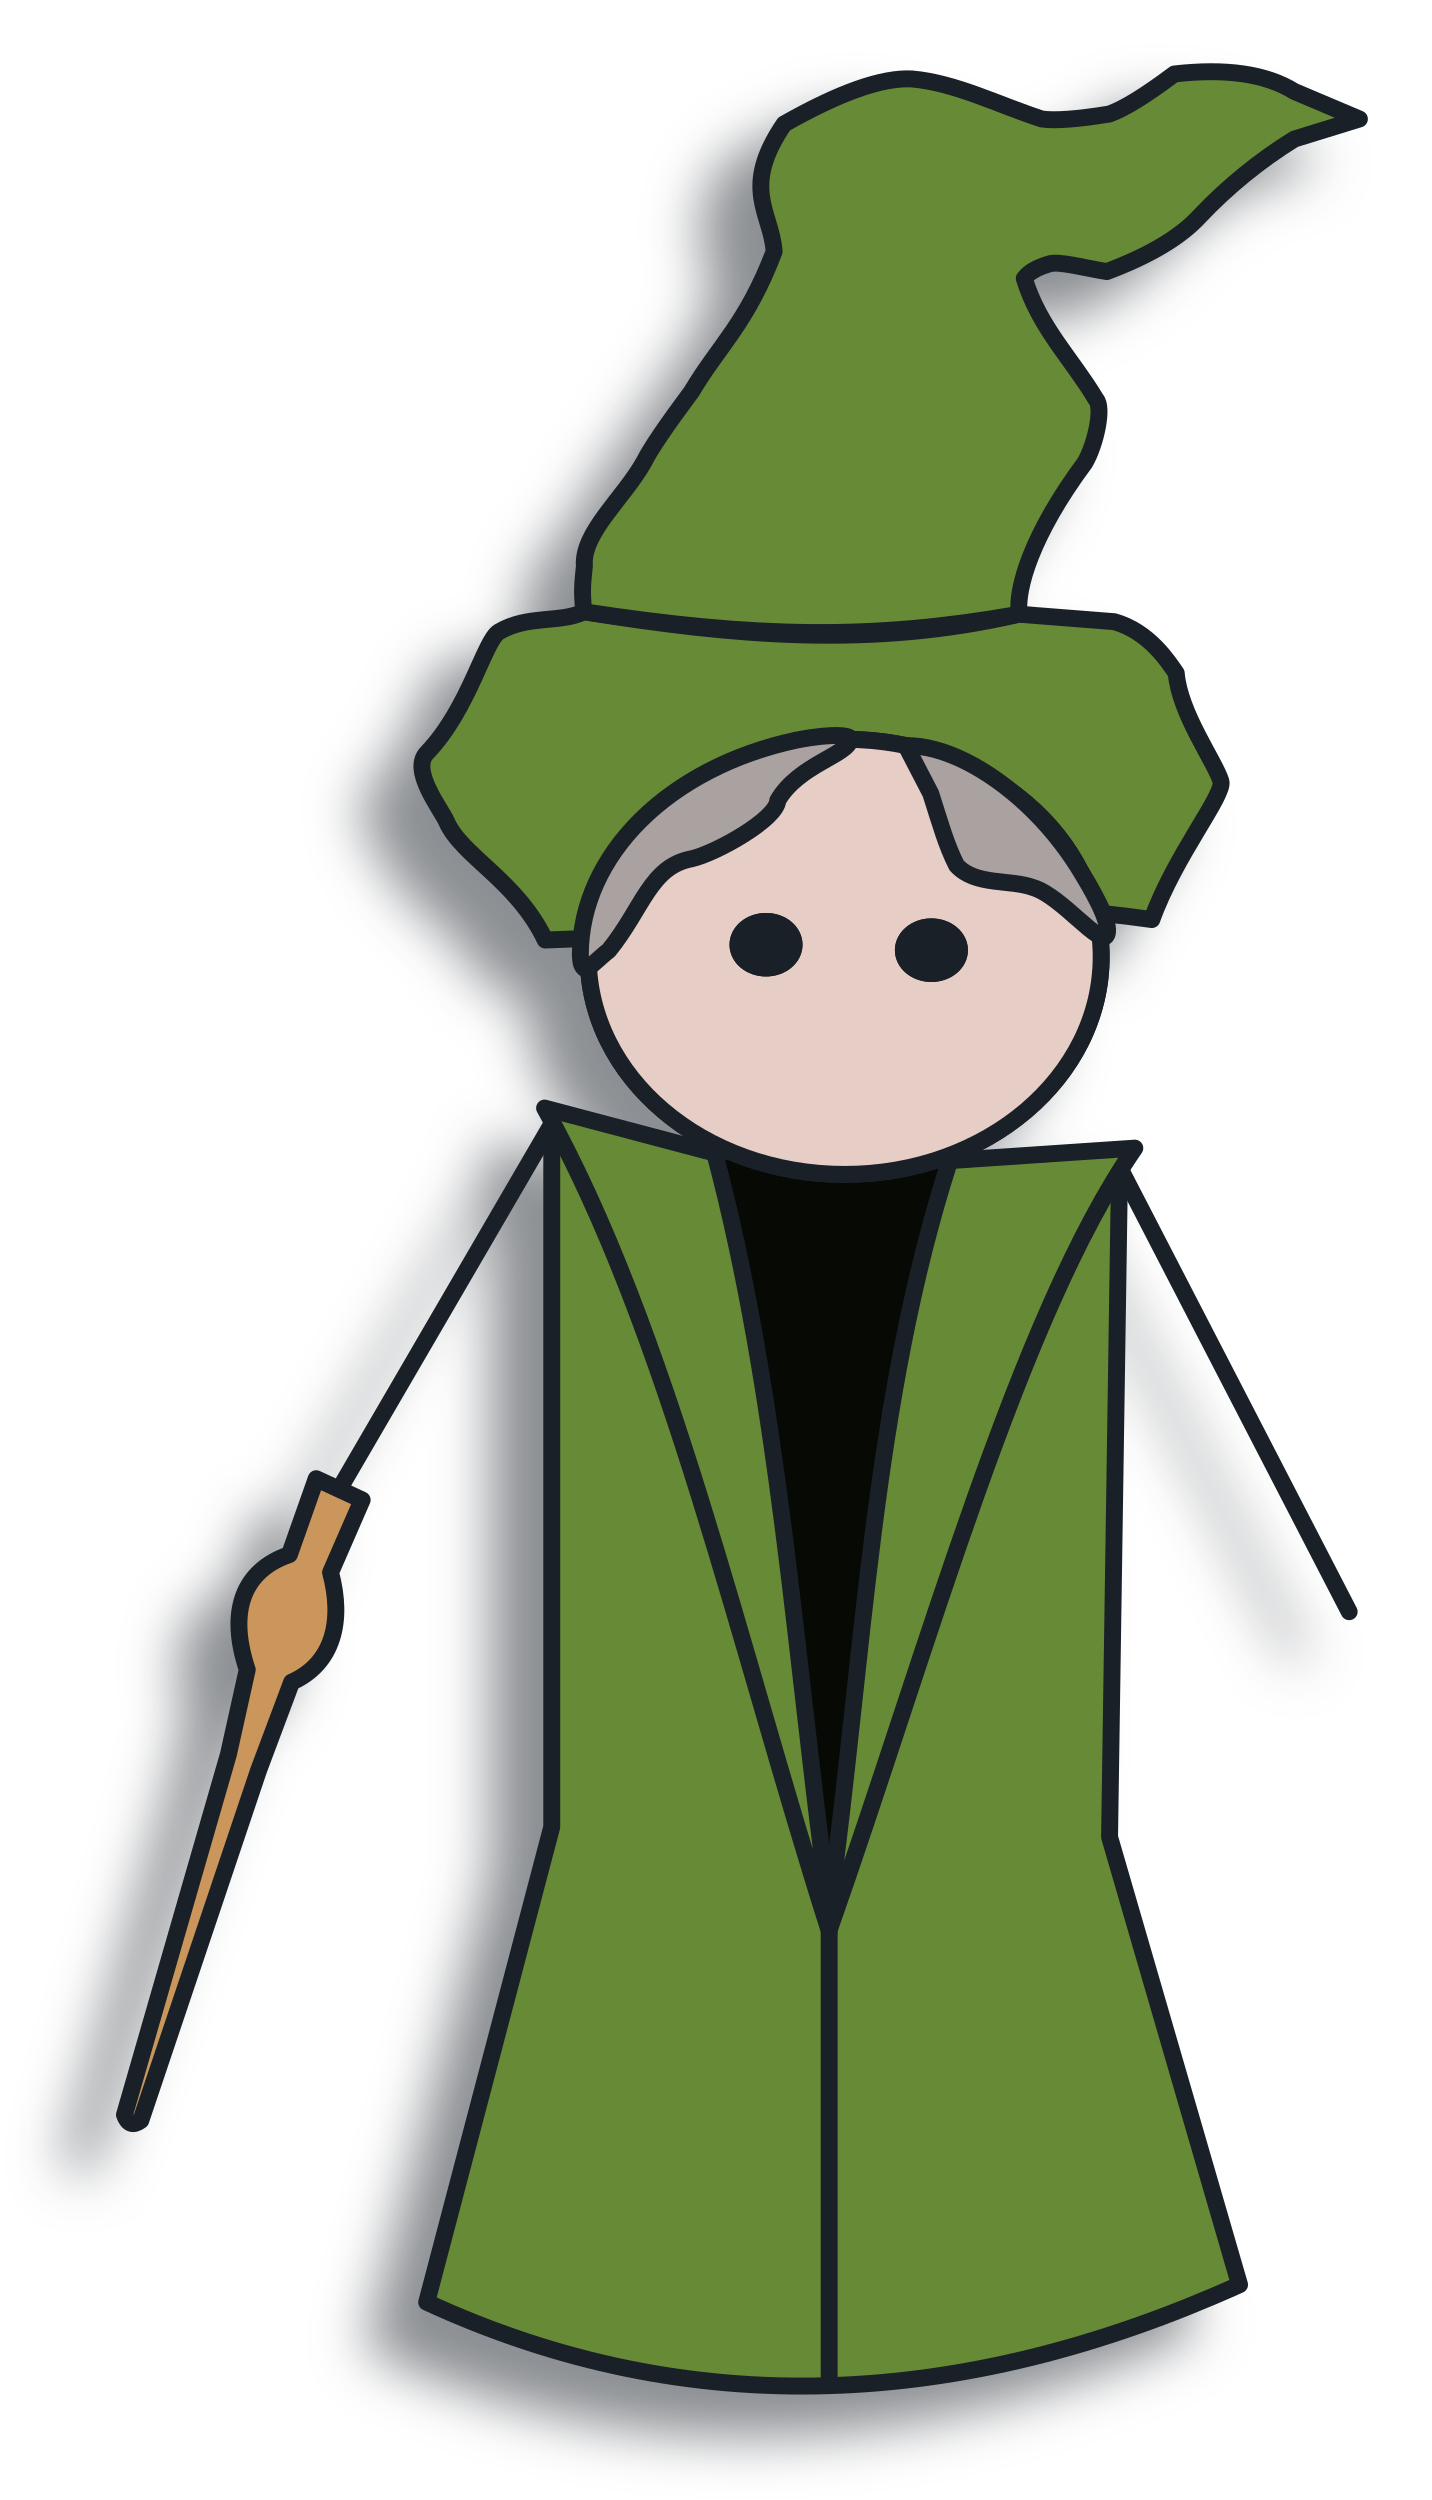
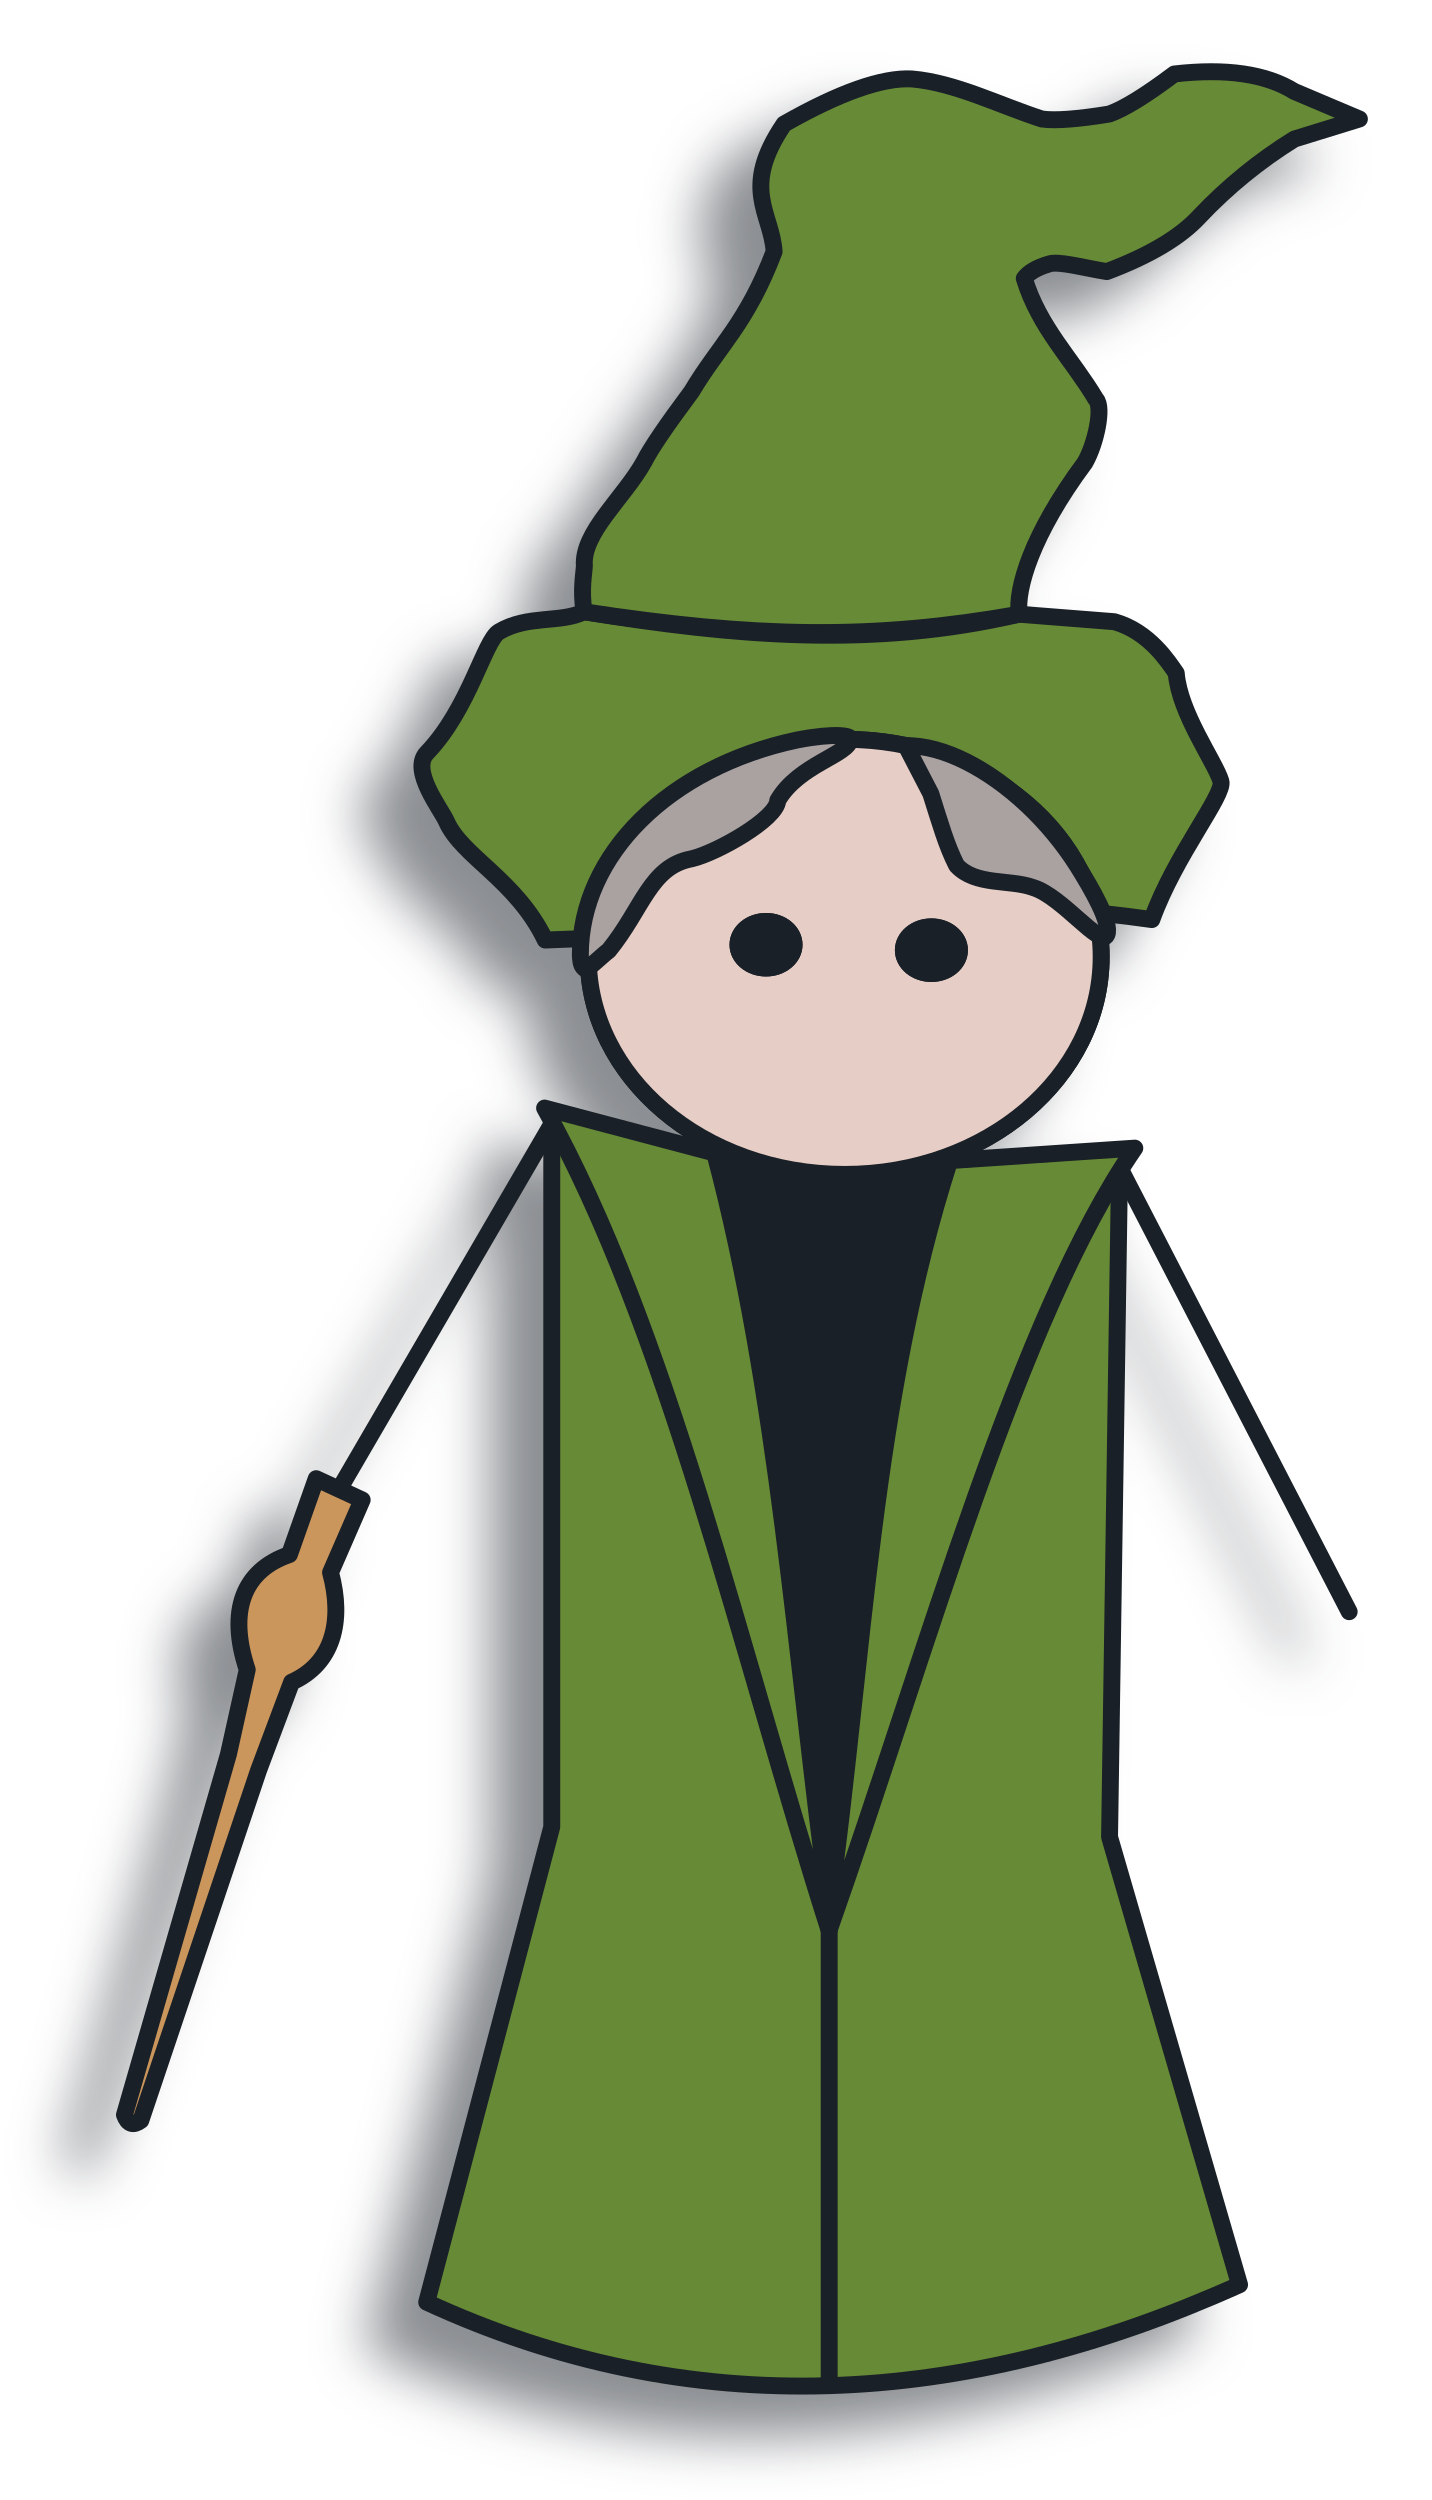
- <svg xmlns="http://www.w3.org/2000/svg" width="162.884" height="284.542" viewBox="0 0 43.096 75.285">
-   <defs>
-     <filter id="a" width="1.159" height="1.08" x="-.101" y="-.031" style="color-interpolation-filters:sRGB">
-       <feFlood flood-color="#191f27" flood-opacity=".502" result="flood" />
-       <feGaussianBlur in="SourceGraphic" result="blur" stdDeviation=".5" />
-       <feOffset dx="-1" dy=".8" in="blur" result="offset" />
-       <feComposite in="flood" in2="offset" operator="in" result="comp1" />
-       <feComposite in="SourceGraphic" in2="comp1" result="comp2" />
+ <svg xmlns="http://www.w3.org/2000/svg" width="162.884" height="284.542" viewBox="0 0 43.096 75.285" version="1.1" id="svg15">
+   <defs id="defs2">
+     <filter id="a" width="1.159" height="1.08" x="-0.101" y="-0.031" style="color-interpolation-filters:sRGB">
+       <feFlood flood-color="#191f27" flood-opacity=".502" result="flood" id="feFlood1" />
+       <feGaussianBlur in="SourceGraphic" result="blur" stdDeviation=".5" id="feGaussianBlur1" />
+       <feOffset dx="-1" dy=".8" in="blur" result="offset" id="feOffset1" />
+       <feComposite in="flood" in2="offset" operator="in" result="comp1" id="feComposite1" />
+       <feComposite in="SourceGraphic" in2="comp1" result="comp2" id="feComposite2" />
    </filter>
  </defs>
-   <g style="filter:url(#a)" transform="translate(462.108 -1228.412)scale(1.58766)">
-     <path d="M-271.732 785.375c-2.787.648-5.402.414-8.252-.047-.443.221-1.068.057-1.613.38-.275.161-.568 1.464-1.37 2.299-.316.329.27 1.064.373 1.298.294.668 1.327 1.11 1.873 2.25l10.13-.388q-.583-.275 1.376 0c.442-1.226 1.388-2.368 1.31-2.625-.117-.379-.783-1.284-.847-2.048-.142-.203-.508-.79-1.175-.977z" style="fill:#678a36;stroke:#192027;stroke-width:.321;stroke-linecap:round;stroke-linejoin:round;stroke-dasharray:none;stroke-opacity:1;paint-order:normal" />
-     <path d="M-268.788 775.128q-.819.615-1.234.76-.91.148-1.28.094c-.823-.267-1.645-.69-2.468-.76q-.84-.042-2.42.855c-.833 1.227-.24 1.676-.189 2.42-.522 1.37-1.044 1.778-1.566 2.656q-.72.966-.9 1.328c-.388.696-1.183 1.346-1.133 1.982-.005.12-.073.455-.006.865 3.242.494 5.452.542 8.252.047-.06-.483.232-1.505 1.248-2.874.204-.352.357-1.056.207-1.206-.453-.763-1.074-1.357-1.358-2.289q.125-.171.463-.272c.175-.069.717.083 1.103.142q1.212-.455 1.755-1.044a9 9 0 0 1 1.803-1.47l1.233-.38-1.233-.522q-.804-.501-2.277-.332" style="fill:#678a36;stroke:#192027;stroke-width:.321;stroke-linecap:round;stroke-linejoin:round;stroke-dasharray:none;stroke-opacity:1;paint-order:normal" />
-     <path d="m-278.693 795.537 3.652.072 3.985.26-2.751 14.28-4.127-.142z" style="fill:#070a04;fill-opacity:1;stroke:#192027;stroke-width:.321;stroke-linecap:round;stroke-linejoin:round;stroke-dasharray:none;stroke-opacity:1;paint-order:normal" />
-     <path d="M-270.176 791.874a4.864 4.126 0 0 1-4.865 4.127 4.864 4.126 0 0 1-4.864-4.127 4.864 4.126 0 0 1 4.864-4.126 4.864 4.126 0 0 1 4.865 4.126" style="fill:#e6cdc5;stroke:#192027;stroke-width:.321;stroke-linecap:round;stroke-linejoin:round" />
-     <path d="M-270.176 791.874a4.864 4.126 0 0 1-4.865 4.127 4.864 4.126 0 0 1-4.864-4.127 4.864 4.126 0 0 1 4.864-4.126 4.864 4.126 0 0 1 4.865 4.126" style="fill:#e6cdc5;stroke:#192027;stroke-width:.321;stroke-linecap:round;stroke-linejoin:round" />
-     <path d="M-275.95 787.762c-2.427.517-4.103 2.18-4.105 4.073.005.091.005.198.074.256.053.056.31-.223.464-.336.647-.796.783-1.596 1.577-1.742.46-.107 1.613-.75 1.63-1.106.396-.682 1.346-.865 1.375-1.158.04-.066-.28-.13-1.015.013M-273.88 787.868l.472.91c.181.568.294.977.49 1.362.357.39 1.009.258 1.453.42.544.165 1.285 1.15 1.396.896.096-.219-.295-.887-.558-1.308a6 6 0 0 0-.956-1.155c-.725-.679-1.58-1.135-2.296-1.125" style="fill:#aaa1a1;fill-opacity:1;stroke:#192027;stroke-width:.321;stroke-linecap:round;stroke-linejoin:round;stroke-dasharray:none;stroke-opacity:1;paint-order:normal" />
-     <path d="M-275.335 818.975c2.534-.077 5.13-.72 7.784-1.915l-2.466-8.492.19-12.701c-1.243 1.41-2.284 2.45-5.508 13.42zm0 0v-9.688c-.047.16-.09.301-.138.467-1.836-6.243-3.77-13.528-5.124-14.707v13.331l-2.372 9.014c2.478 1.143 5.024 1.663 7.634 1.583" style="fill:#678a36;stroke:#192027;stroke-width:.321;stroke-linecap:round;stroke-linejoin:round;stroke-dasharray:none;stroke-opacity:1;paint-order:normal" />
-     <path d="m-280.733 794.742 3.226.854c1.213 4.577 1.524 9.54 2.173 14.358.655-4.77.825-9.687 2.286-14.215l3.51-.237c-2.203 3.187-3.924 9.514-5.799 14.837-1.707-5.36-3.042-11.37-5.396-15.597" style="fill:#678a36;fill-opacity:1;stroke:#192027;stroke-width:.321;stroke-linecap:round;stroke-linejoin:round;stroke-dasharray:none;stroke-opacity:1;paint-order:normal" />
-     <path d="M-276.001 791.644a.532.442 0 0 1-.532.442.532.442 0 0 1-.532-.442.532.442 0 0 1 .532-.442.532.442 0 0 1 .532.442" style="stroke:#192027;stroke-width:.321;stroke-linecap:round;stroke-linejoin:round" />
-     <path d="M-276.001 791.644a.532.442 0 0 1-.532.442.532.442 0 0 1-.532-.442.532.442 0 0 1 .532-.442.532.442 0 0 1 .532.442" style="fill:#192027;stroke:#192027;stroke-width:.321;stroke-linecap:round;stroke-linejoin:round" />
-     <path d="M-272.864 791.747a.532.442 0 0 1-.532.443.532.442 0 0 1-.532-.443.532.442 0 0 1 .532-.442.532.442 0 0 1 .532.442" style="stroke:#192027;stroke-width:.321;stroke-linecap:round;stroke-linejoin:round" />
-     <path d="M-272.864 791.747a.532.442 0 0 1-.532.443.532.442 0 0 1-.532-.443.532.442 0 0 1 .532-.442.532.442 0 0 1 .532.442" style="fill:#192027;stroke:#192027;stroke-width:.321;stroke-linecap:round;stroke-linejoin:round" />
-     <path d="m-269.766 795.988 4.294 8.307M-280.597 795.047l-4.032 6.927" style="fill:none;fill-opacity:1;stroke:#192027;stroke-width:.321;stroke-linecap:round;stroke-linejoin:round;stroke-dasharray:none;stroke-opacity:1;paint-order:normal" />
-     <path d="m-285.065 801.772.872.403-.6 1.376c.253.935.04 1.736-.738 2.08l-.626 1.67-2.235 6.644q-.214.16-.31-.106l1.972-6.838.357-1.606c-.37-1.107-.083-1.882.8-2.184z" style="fill:#cb965b;fill-opacity:1;stroke:#192027;stroke-width:.321;stroke-linecap:round;stroke-linejoin:round;stroke-dasharray:none;stroke-opacity:1;paint-order:normal" />
+   <g style="filter:url(#a)" transform="translate(462.108 -1228.412)scale(1.58766)" id="g15">
+     <path d="M-271.732 785.375c-2.787.648-5.402.414-8.252-.047-.443.221-1.068.057-1.613.38-.275.161-.568 1.464-1.37 2.299-.316.329.27 1.064.373 1.298.294.668 1.327 1.11 1.873 2.25l10.13-.388q-.583-.275 1.376 0c.442-1.226 1.388-2.368 1.31-2.625-.117-.379-.783-1.284-.847-2.048-.142-.203-.508-.79-1.175-.977z" style="fill:#678a36;stroke:#192027;stroke-width:.321;stroke-linecap:round;stroke-linejoin:round;stroke-dasharray:none;stroke-opacity:1;paint-order:normal" id="path2" />
+     <path d="M-268.788 775.128q-.819.615-1.234.76-.91.148-1.28.094c-.823-.267-1.645-.69-2.468-.76q-.84-.042-2.42.855c-.833 1.227-.24 1.676-.189 2.42-.522 1.37-1.044 1.778-1.566 2.656q-.72.966-.9 1.328c-.388.696-1.183 1.346-1.133 1.982-.005.12-.073.455-.006.865 3.242.494 5.452.542 8.252.047-.06-.483.232-1.505 1.248-2.874.204-.352.357-1.056.207-1.206-.453-.763-1.074-1.357-1.358-2.289q.125-.171.463-.272c.175-.069.717.083 1.103.142q1.212-.455 1.755-1.044a9 9 0 0 1 1.803-1.47l1.233-.38-1.233-.522q-.804-.501-2.277-.332" style="fill:#678a36;stroke:#192027;stroke-width:.321;stroke-linecap:round;stroke-linejoin:round;stroke-dasharray:none;stroke-opacity:1;paint-order:normal" id="path3" />
+     <path d="m-278.693 795.537 3.652.072 3.985.26-2.751 14.28-4.127-.142z" style="fill:#192027;fill-opacity:1;stroke:#192027;stroke-width:0.321;stroke-linecap:round;stroke-linejoin:round;stroke-dasharray:none;stroke-opacity:1;paint-order:normal" id="path4" />
+     <path d="M-270.176 791.874a4.864 4.126 0 0 1-4.865 4.127 4.864 4.126 0 0 1-4.864-4.127 4.864 4.126 0 0 1 4.864-4.126 4.864 4.126 0 0 1 4.865 4.126" style="fill:#e6cdc5;stroke:#192027;stroke-width:.321;stroke-linecap:round;stroke-linejoin:round" id="path5" />
+     <path d="M-270.176 791.874a4.864 4.126 0 0 1-4.865 4.127 4.864 4.126 0 0 1-4.864-4.127 4.864 4.126 0 0 1 4.864-4.126 4.864 4.126 0 0 1 4.865 4.126" style="fill:#e6cdc5;stroke:#192027;stroke-width:.321;stroke-linecap:round;stroke-linejoin:round" id="path6" />
+     <path d="M-275.95 787.762c-2.427.517-4.103 2.18-4.105 4.073.005.091.005.198.074.256.053.056.31-.223.464-.336.647-.796.783-1.596 1.577-1.742.46-.107 1.613-.75 1.63-1.106.396-.682 1.346-.865 1.375-1.158.04-.066-.28-.13-1.015.013M-273.88 787.868l.472.91c.181.568.294.977.49 1.362.357.39 1.009.258 1.453.42.544.165 1.285 1.15 1.396.896.096-.219-.295-.887-.558-1.308a6 6 0 0 0-.956-1.155c-.725-.679-1.58-1.135-2.296-1.125" style="fill:#aaa1a1;fill-opacity:1;stroke:#192027;stroke-width:.321;stroke-linecap:round;stroke-linejoin:round;stroke-dasharray:none;stroke-opacity:1;paint-order:normal" id="path7" />
+     <path d="M-275.335 818.975c2.534-.077 5.13-.72 7.784-1.915l-2.466-8.492.19-12.701c-1.243 1.41-2.284 2.45-5.508 13.42zm0 0v-9.688c-.047.16-.09.301-.138.467-1.836-6.243-3.77-13.528-5.124-14.707v13.331l-2.372 9.014c2.478 1.143 5.024 1.663 7.634 1.583" style="fill:#678a36;stroke:#192027;stroke-width:.321;stroke-linecap:round;stroke-linejoin:round;stroke-dasharray:none;stroke-opacity:1;paint-order:normal" id="path8" />
+     <path d="m-280.733 794.742 3.226.854c1.213 4.577 1.524 9.54 2.173 14.358.655-4.77.825-9.687 2.286-14.215l3.51-.237c-2.203 3.187-3.924 9.514-5.799 14.837-1.707-5.36-3.042-11.37-5.396-15.597" style="fill:#678a36;fill-opacity:1;stroke:#192027;stroke-width:.321;stroke-linecap:round;stroke-linejoin:round;stroke-dasharray:none;stroke-opacity:1;paint-order:normal" id="path9" />
+     <path d="M-276.001 791.644a.532.442 0 0 1-.532.442.532.442 0 0 1-.532-.442.532.442 0 0 1 .532-.442.532.442 0 0 1 .532.442" style="stroke:#192027;stroke-width:.321;stroke-linecap:round;stroke-linejoin:round" id="path10" />
+     <path d="M-276.001 791.644a.532.442 0 0 1-.532.442.532.442 0 0 1-.532-.442.532.442 0 0 1 .532-.442.532.442 0 0 1 .532.442" style="fill:#192027;stroke:#192027;stroke-width:.321;stroke-linecap:round;stroke-linejoin:round" id="path11" />
+     <path d="M-272.864 791.747a.532.442 0 0 1-.532.443.532.442 0 0 1-.532-.443.532.442 0 0 1 .532-.442.532.442 0 0 1 .532.442" style="stroke:#192027;stroke-width:.321;stroke-linecap:round;stroke-linejoin:round" id="path12" />
+     <path d="M-272.864 791.747a.532.442 0 0 1-.532.443.532.442 0 0 1-.532-.443.532.442 0 0 1 .532-.442.532.442 0 0 1 .532.442" style="fill:#192027;stroke:#192027;stroke-width:.321;stroke-linecap:round;stroke-linejoin:round" id="path13" />
+     <path d="m-269.766 795.988 4.294 8.307M-280.597 795.047l-4.032 6.927" style="fill:none;fill-opacity:1;stroke:#192027;stroke-width:.321;stroke-linecap:round;stroke-linejoin:round;stroke-dasharray:none;stroke-opacity:1;paint-order:normal" id="path14" />
+     <path d="m-285.065 801.772.872.403-.6 1.376c.253.935.04 1.736-.738 2.08l-.626 1.67-2.235 6.644q-.214.16-.31-.106l1.972-6.838.357-1.606c-.37-1.107-.083-1.882.8-2.184z" style="fill:#cb965b;fill-opacity:1;stroke:#192027;stroke-width:.321;stroke-linecap:round;stroke-linejoin:round;stroke-dasharray:none;stroke-opacity:1;paint-order:normal" id="path15" />
  </g>
</svg>
